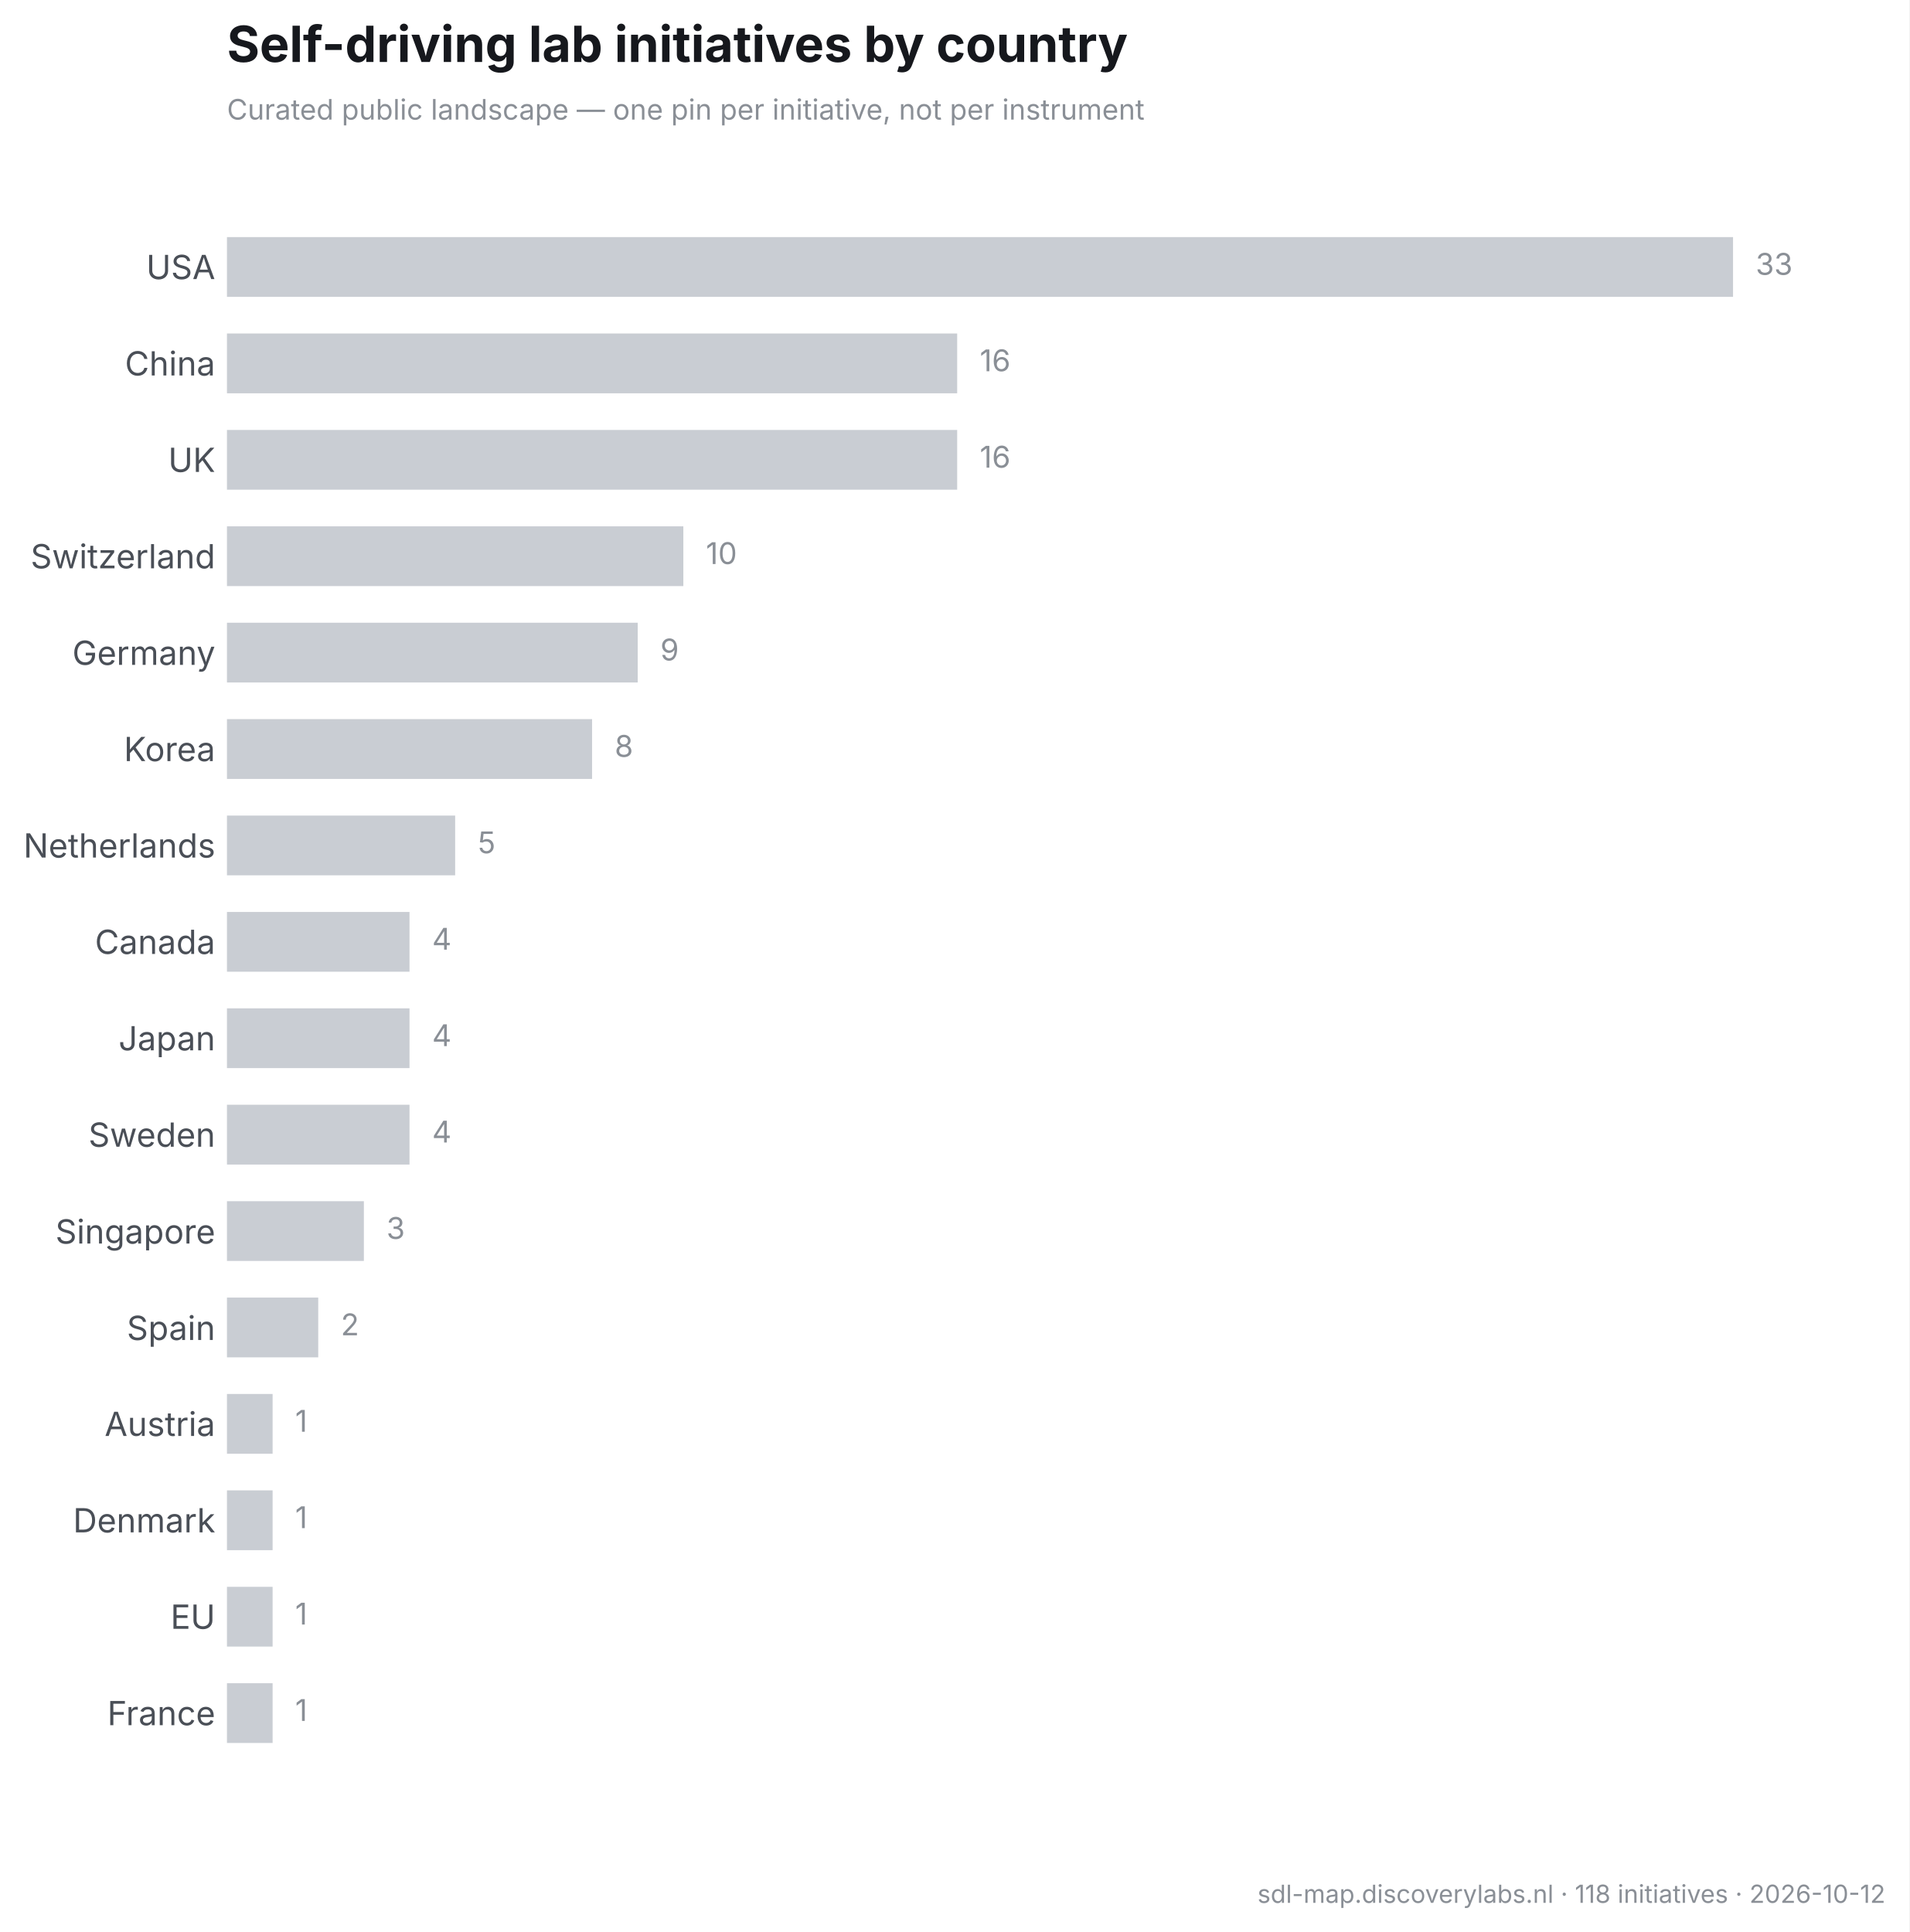
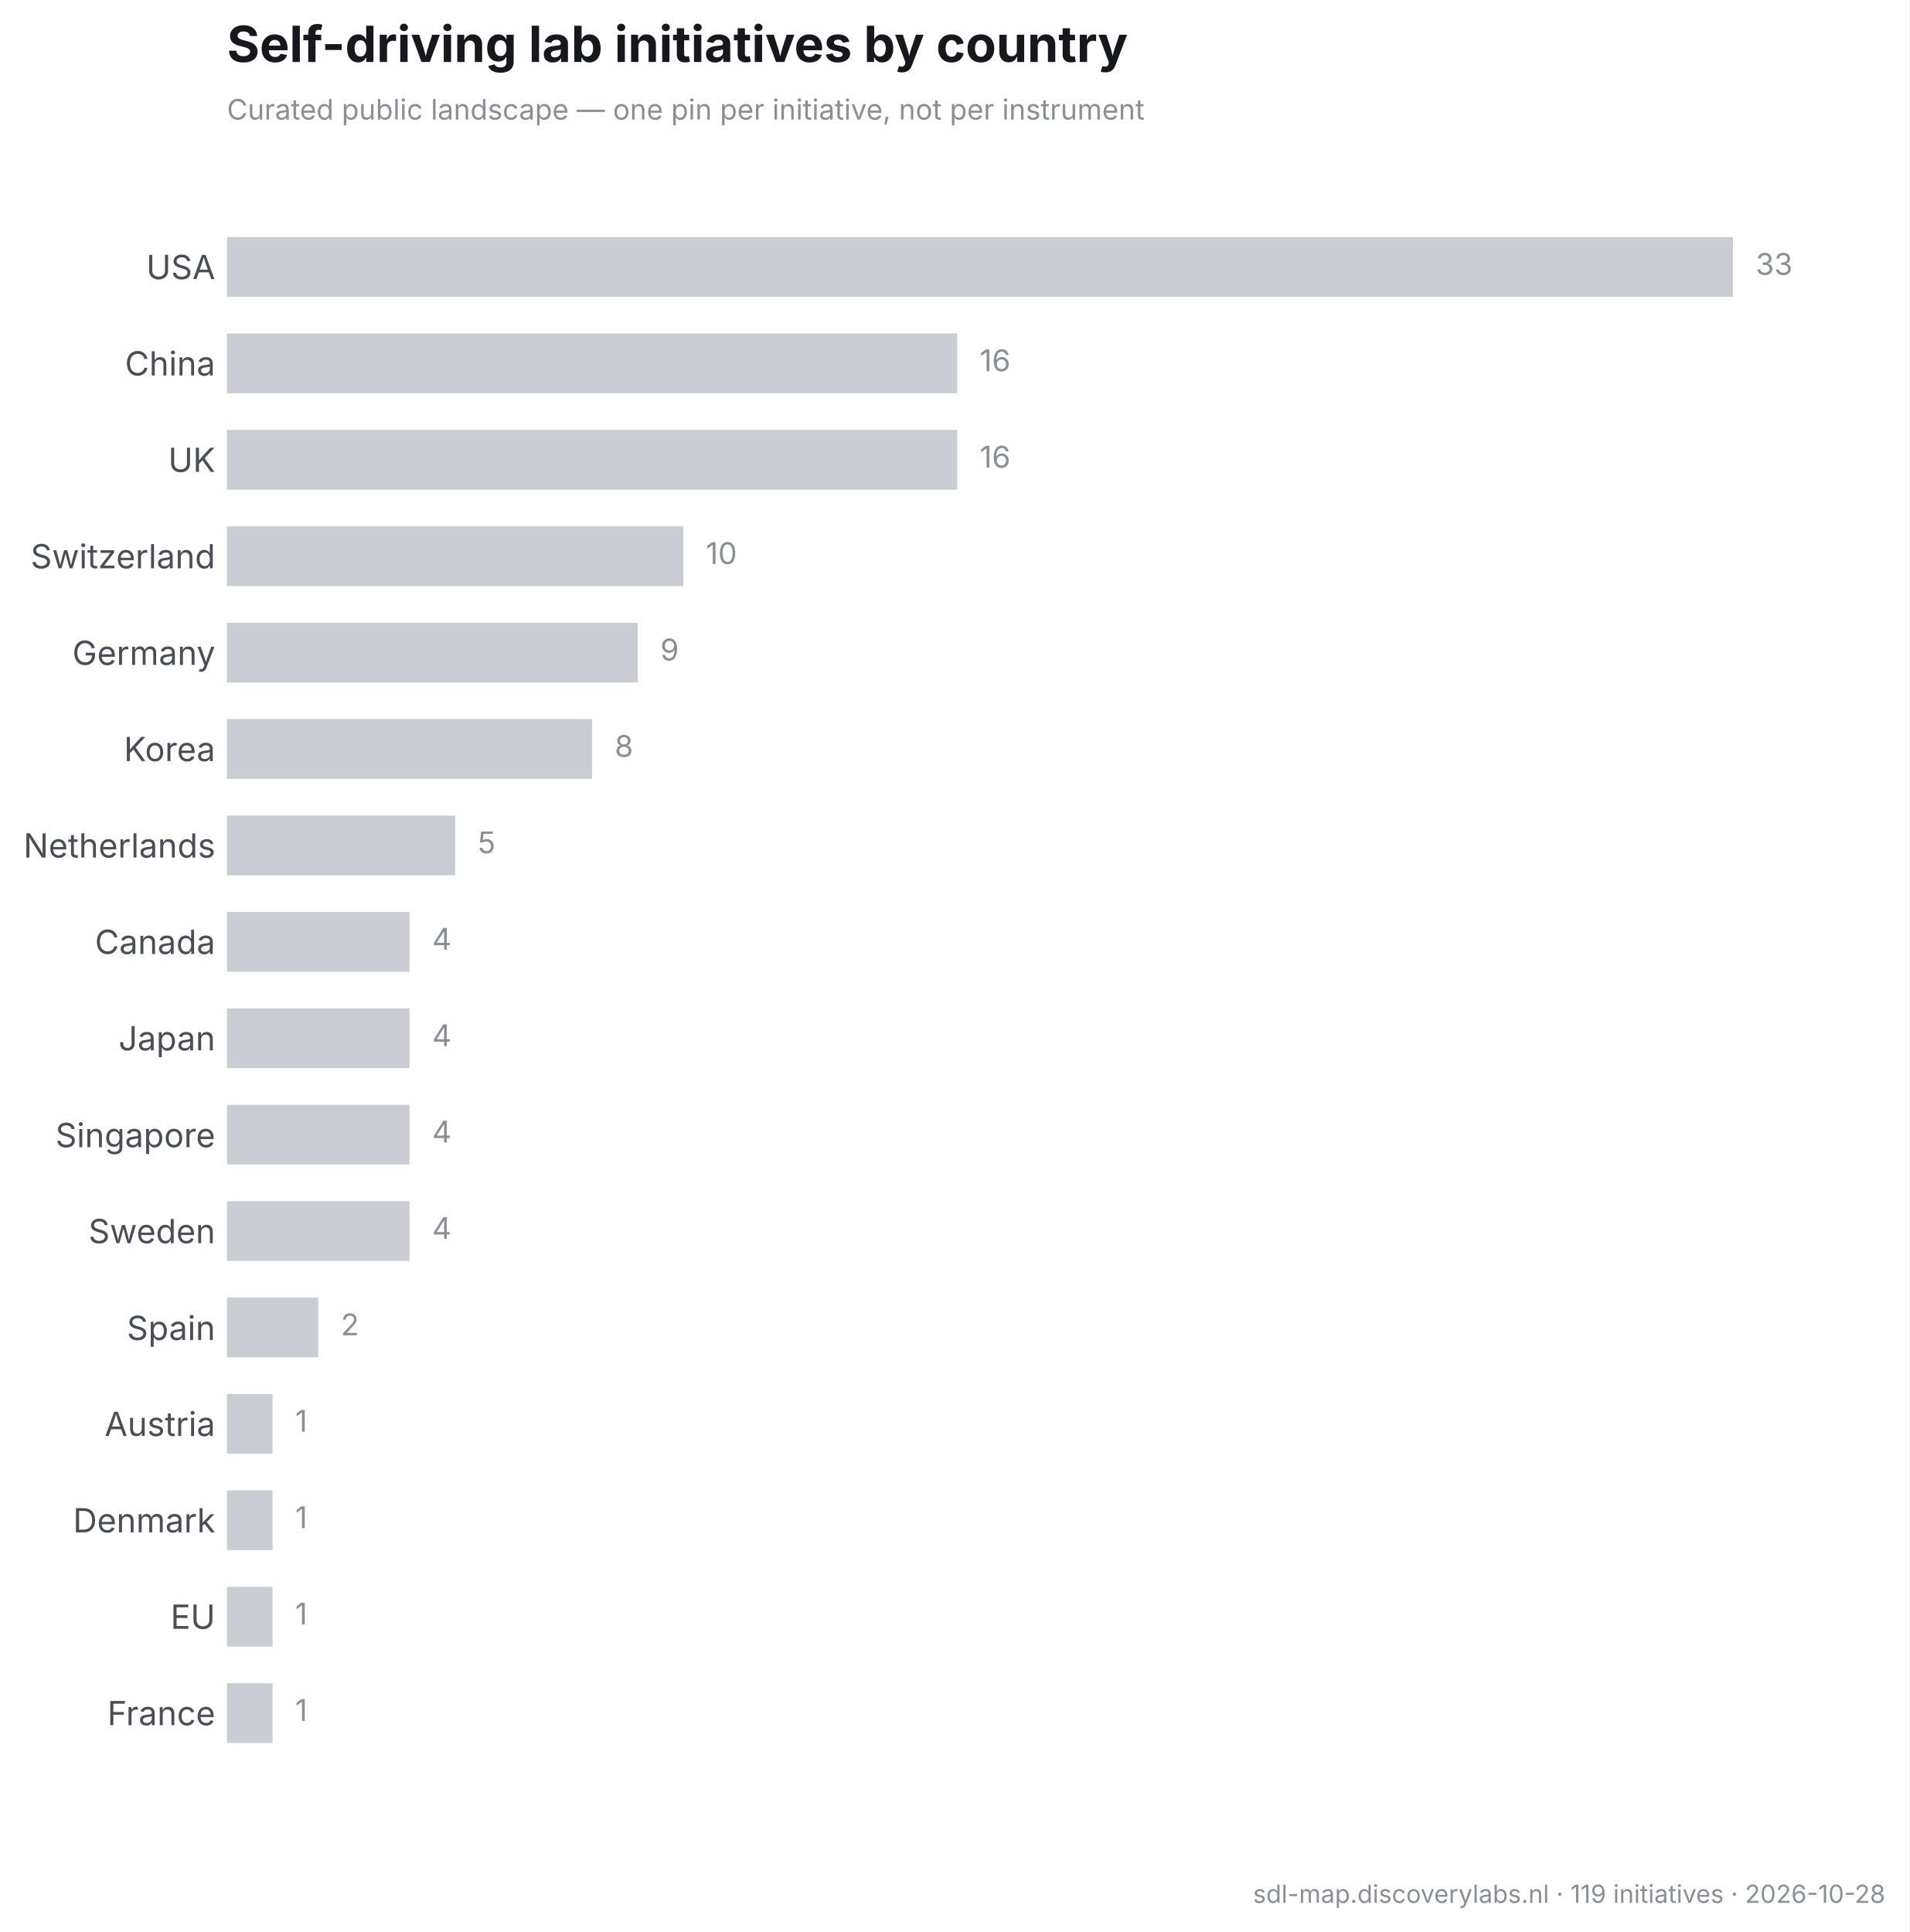
<svg xmlns="http://www.w3.org/2000/svg" width="573.639pt" height="580.576pt" viewBox="0 0 573.639 580.576" version="1.1">
  <defs>
    <style type="text/css">*{stroke-linejoin: round; stroke-linecap: butt}</style>
  </defs>
  <g id="figure_1">
    <g id="patch_1">
      <path d="M 0 580.576  L 573.639 580.576  L 573.639 0  L 0 0  z " style="fill: #ffffff" />
    </g>
    <g id="axes_1">
      <g id="patch_2">
        <path d="M 68.189 546.4  L 561.399 546.4  L 561.399 48.626  L 68.189 48.626  z " style="fill: #ffffff" />
      </g>
      <g id="matplotlib.axis_1" />
      <g id="matplotlib.axis_2">
        <g id="ytick_1">
          <g id="line2d_1" />
          <g id="text_1">
            <text style="font-size: 10px; font-family: 'Inter', 'Helvetica Neue', 'Arial', 'DejaVu Sans', 'Bitstream Vera Sans', 'Computer Modern Sans Serif', 'Lucida Grande', 'Verdana', 'Geneva', 'Lucid', 'Helvetica', 'Avant Garde', sans-serif; text-anchor: end; fill: #4a4f57" x="64.689" y="83.87" transform="rotate(-0 64.68906 83.8703)">USA</text>
          </g>
        </g>
        <g id="ytick_2">
          <g id="line2d_2" />
          <g id="text_2">
            <text style="font-size: 10px; font-family: 'Inter', 'Helvetica Neue', 'Arial', 'DejaVu Sans', 'Bitstream Vera Sans', 'Computer Modern Sans Serif', 'Lucida Grande', 'Verdana', 'Geneva', 'Lucid', 'Helvetica', 'Avant Garde', sans-serif; text-anchor: end; fill: #4a4f57" x="64.689" y="112.841" transform="rotate(-0 64.68906 112.841)">China</text>
          </g>
        </g>
        <g id="ytick_3">
          <g id="line2d_3" />
          <g id="text_3">
            <text style="font-size: 10px; font-family: 'Inter', 'Helvetica Neue', 'Arial', 'DejaVu Sans', 'Bitstream Vera Sans', 'Computer Modern Sans Serif', 'Lucida Grande', 'Verdana', 'Geneva', 'Lucid', 'Helvetica', 'Avant Garde', sans-serif; text-anchor: end; fill: #4a4f57" x="64.689" y="141.812" transform="rotate(-0 64.68906 141.8117)">UK</text>
          </g>
        </g>
        <g id="ytick_4">
          <g id="line2d_4" />
          <g id="text_4">
            <text style="font-size: 10px; font-family: 'Inter', 'Helvetica Neue', 'Arial', 'DejaVu Sans', 'Bitstream Vera Sans', 'Computer Modern Sans Serif', 'Lucida Grande', 'Verdana', 'Geneva', 'Lucid', 'Helvetica', 'Avant Garde', sans-serif; text-anchor: end; fill: #4a4f57" x="64.689" y="170.782" transform="rotate(-0 64.68906 170.7824)">Switzerland</text>
          </g>
        </g>
        <g id="ytick_5">
          <g id="line2d_5" />
          <g id="text_5">
            <text style="font-size: 10px; font-family: 'Inter', 'Helvetica Neue', 'Arial', 'DejaVu Sans', 'Bitstream Vera Sans', 'Computer Modern Sans Serif', 'Lucida Grande', 'Verdana', 'Geneva', 'Lucid', 'Helvetica', 'Avant Garde', sans-serif; text-anchor: end; fill: #4a4f57" x="64.689" y="199.802" transform="rotate(-0 64.68906 199.8023)">Germany</text>
          </g>
        </g>
        <g id="ytick_6">
          <g id="line2d_6" />
          <g id="text_6">
            <text style="font-size: 10px; font-family: 'Inter', 'Helvetica Neue', 'Arial', 'DejaVu Sans', 'Bitstream Vera Sans', 'Computer Modern Sans Serif', 'Lucida Grande', 'Verdana', 'Geneva', 'Lucid', 'Helvetica', 'Avant Garde', sans-serif; text-anchor: end; fill: #4a4f57" x="64.689" y="228.724" transform="rotate(-0 64.68906 228.7238)">Korea</text>
          </g>
        </g>
        <g id="ytick_7">
          <g id="line2d_7" />
          <g id="text_7">
            <text style="font-size: 10px; font-family: 'Inter', 'Helvetica Neue', 'Arial', 'DejaVu Sans', 'Bitstream Vera Sans', 'Computer Modern Sans Serif', 'Lucida Grande', 'Verdana', 'Geneva', 'Lucid', 'Helvetica', 'Avant Garde', sans-serif; text-anchor: end; fill: #4a4f57" x="64.689" y="257.694" transform="rotate(-0 64.68906 257.6944)">Netherlands</text>
          </g>
        </g>
        <g id="ytick_8">
          <g id="line2d_8" />
          <g id="text_8">
            <text style="font-size: 10px; font-family: 'Inter', 'Helvetica Neue', 'Arial', 'DejaVu Sans', 'Bitstream Vera Sans', 'Computer Modern Sans Serif', 'Lucida Grande', 'Verdana', 'Geneva', 'Lucid', 'Helvetica', 'Avant Garde', sans-serif; text-anchor: end; fill: #4a4f57" x="64.689" y="286.665" transform="rotate(-0 64.68906 286.6651)">Canada</text>
          </g>
        </g>
        <g id="ytick_9">
          <g id="line2d_9" />
          <g id="text_9">
            <text style="font-size: 10px; font-family: 'Inter', 'Helvetica Neue', 'Arial', 'DejaVu Sans', 'Bitstream Vera Sans', 'Computer Modern Sans Serif', 'Lucida Grande', 'Verdana', 'Geneva', 'Lucid', 'Helvetica', 'Avant Garde', sans-serif; text-anchor: end; fill: #4a4f57" x="64.689" y="315.636" transform="rotate(-0 64.68906 315.6358)">Japan</text>
          </g>
        </g>
        <g id="ytick_10">
          <g id="line2d_10" />
          <g id="text_10">
-             <text style="font-size: 10px; font-family: 'Inter', 'Helvetica Neue', 'Arial', 'DejaVu Sans', 'Bitstream Vera Sans', 'Computer Modern Sans Serif', 'Lucida Grande', 'Verdana', 'Geneva', 'Lucid', 'Helvetica', 'Avant Garde', sans-serif; text-anchor: end; fill: #4a4f57" x="64.689" y="344.607" transform="rotate(-0 64.68906 344.6065)">Sweden</text>
+             <text style="font-size: 10px; font-family: 'Inter', 'Helvetica Neue', 'Arial', 'DejaVu Sans', 'Bitstream Vera Sans', 'Computer Modern Sans Serif', 'Lucida Grande', 'Verdana', 'Geneva', 'Lucid', 'Helvetica', 'Avant Garde', sans-serif; text-anchor: end; fill: #4a4f57" x="64.689" y="344.726" transform="rotate(-0 64.68906 344.726)">Singapore</text>
          </g>
        </g>
        <g id="ytick_11">
          <g id="line2d_11" />
          <g id="text_11">
-             <text style="font-size: 10px; font-family: 'Inter', 'Helvetica Neue', 'Arial', 'DejaVu Sans', 'Bitstream Vera Sans', 'Computer Modern Sans Serif', 'Lucida Grande', 'Verdana', 'Geneva', 'Lucid', 'Helvetica', 'Avant Garde', sans-serif; text-anchor: end; fill: #4a4f57" x="64.689" y="373.697" transform="rotate(-0 64.68906 373.6967)">Singapore</text>
+             <text style="font-size: 10px; font-family: 'Inter', 'Helvetica Neue', 'Arial', 'DejaVu Sans', 'Bitstream Vera Sans', 'Computer Modern Sans Serif', 'Lucida Grande', 'Verdana', 'Geneva', 'Lucid', 'Helvetica', 'Avant Garde', sans-serif; text-anchor: end; fill: #4a4f57" x="64.689" y="373.577" transform="rotate(-0 64.68906 373.5772)">Sweden</text>
          </g>
        </g>
        <g id="ytick_12">
          <g id="line2d_12" />
          <g id="text_12">
            <text style="font-size: 10px; font-family: 'Inter', 'Helvetica Neue', 'Arial', 'DejaVu Sans', 'Bitstream Vera Sans', 'Computer Modern Sans Serif', 'Lucida Grande', 'Verdana', 'Geneva', 'Lucid', 'Helvetica', 'Avant Garde', sans-serif; text-anchor: end; fill: #4a4f57" x="64.689" y="402.667" transform="rotate(-0 64.68906 402.6674)">Spain</text>
          </g>
        </g>
        <g id="ytick_13">
          <g id="line2d_13" />
          <g id="text_13">
            <text style="font-size: 10px; font-family: 'Inter', 'Helvetica Neue', 'Arial', 'DejaVu Sans', 'Bitstream Vera Sans', 'Computer Modern Sans Serif', 'Lucida Grande', 'Verdana', 'Geneva', 'Lucid', 'Helvetica', 'Avant Garde', sans-serif; text-anchor: end; fill: #4a4f57" x="64.689" y="431.519" transform="rotate(-0 64.68906 431.5186)">Austria</text>
          </g>
        </g>
        <g id="ytick_14">
          <g id="line2d_14" />
          <g id="text_14">
            <text style="font-size: 10px; font-family: 'Inter', 'Helvetica Neue', 'Arial', 'DejaVu Sans', 'Bitstream Vera Sans', 'Computer Modern Sans Serif', 'Lucida Grande', 'Verdana', 'Geneva', 'Lucid', 'Helvetica', 'Avant Garde', sans-serif; text-anchor: end; fill: #4a4f57" x="64.689" y="460.489" transform="rotate(-0 64.68906 460.4893)">Denmark</text>
          </g>
        </g>
        <g id="ytick_15">
          <g id="line2d_15" />
          <g id="text_15">
            <text style="font-size: 10px; font-family: 'Inter', 'Helvetica Neue', 'Arial', 'DejaVu Sans', 'Bitstream Vera Sans', 'Computer Modern Sans Serif', 'Lucida Grande', 'Verdana', 'Geneva', 'Lucid', 'Helvetica', 'Avant Garde', sans-serif; text-anchor: end; fill: #4a4f57" x="64.689" y="489.46" transform="rotate(-0 64.68906 489.46)">EU</text>
          </g>
        </g>
        <g id="ytick_16">
          <g id="line2d_16" />
          <g id="text_16">
            <text style="font-size: 10px; font-family: 'Inter', 'Helvetica Neue', 'Arial', 'DejaVu Sans', 'Bitstream Vera Sans', 'Computer Modern Sans Serif', 'Lucida Grande', 'Verdana', 'Geneva', 'Lucid', 'Helvetica', 'Avant Garde', sans-serif; text-anchor: end; fill: #4a4f57" x="64.689" y="518.431" transform="rotate(-0 64.68906 518.4307)">France</text>
          </g>
        </g>
      </g>
      <g id="patch_3">
-         <path d="M 68.189 71.252  L 520.675 71.252  L 520.675 89.214  L 68.189 89.214  z " clip-path="url(#p2130821c2c)" style="fill: #c9cdd3" />
+         <path d="M 68.189 71.252  L 520.675 71.252  L 520.675 89.214  L 68.189 89.214  z " clip-path="url(#pbccdebaec8)" style="fill: #c9cdd3" />
      </g>
      <g id="patch_4">
-         <path d="M 68.189 100.223  L 287.576 100.223  L 287.576 118.184  L 68.189 118.184  z " clip-path="url(#p2130821c2c)" style="fill: #c9cdd3" />
+         <path d="M 68.189 100.223  L 287.576 100.223  L 287.576 118.184  L 68.189 118.184  z " clip-path="url(#pbccdebaec8)" style="fill: #c9cdd3" />
      </g>
      <g id="patch_5">
-         <path d="M 68.189 129.193  L 287.576 129.193  L 287.576 147.155  L 68.189 147.155  z " clip-path="url(#p2130821c2c)" style="fill: #c9cdd3" />
+         <path d="M 68.189 129.193  L 287.576 129.193  L 287.576 147.155  L 68.189 147.155  z " clip-path="url(#pbccdebaec8)" style="fill: #c9cdd3" />
      </g>
      <g id="patch_6">
-         <path d="M 68.189 158.164  L 205.306 158.164  L 205.306 176.126  L 68.189 176.126  z " clip-path="url(#p2130821c2c)" style="fill: #c9cdd3" />
+         <path d="M 68.189 158.164  L 205.306 158.164  L 205.306 176.126  L 68.189 176.126  z " clip-path="url(#pbccdebaec8)" style="fill: #c9cdd3" />
      </g>
      <g id="patch_7">
-         <path d="M 68.189 187.135  L 191.594 187.135  L 191.594 205.096  L 68.189 205.096  z " clip-path="url(#p2130821c2c)" style="fill: #c9cdd3" />
+         <path d="M 68.189 187.135  L 191.594 187.135  L 191.594 205.096  L 68.189 205.096  z " clip-path="url(#pbccdebaec8)" style="fill: #c9cdd3" />
      </g>
      <g id="patch_8">
-         <path d="M 68.189 216.105  L 177.883 216.105  L 177.883 234.067  L 68.189 234.067  z " clip-path="url(#p2130821c2c)" style="fill: #c9cdd3" />
+         <path d="M 68.189 216.105  L 177.883 216.105  L 177.883 234.067  L 68.189 234.067  z " clip-path="url(#pbccdebaec8)" style="fill: #c9cdd3" />
      </g>
      <g id="patch_9">
-         <path d="M 68.189 245.076  L 136.748 245.076  L 136.748 263.038  L 68.189 263.038  z " clip-path="url(#p2130821c2c)" style="fill: #c9cdd3" />
+         <path d="M 68.189 245.076  L 136.748 245.076  L 136.748 263.038  L 68.189 263.038  z " clip-path="url(#pbccdebaec8)" style="fill: #c9cdd3" />
      </g>
      <g id="patch_10">
-         <path d="M 68.189 274.047  L 123.036 274.047  L 123.036 292.009  L 68.189 292.009  z " clip-path="url(#p2130821c2c)" style="fill: #c9cdd3" />
+         <path d="M 68.189 274.047  L 123.036 274.047  L 123.036 292.009  L 68.189 292.009  z " clip-path="url(#pbccdebaec8)" style="fill: #c9cdd3" />
      </g>
      <g id="patch_11">
-         <path d="M 68.189 303.017  L 123.036 303.017  L 123.036 320.979  L 68.189 320.979  z " clip-path="url(#p2130821c2c)" style="fill: #c9cdd3" />
+         <path d="M 68.189 303.017  L 123.036 303.017  L 123.036 320.979  L 68.189 320.979  z " clip-path="url(#pbccdebaec8)" style="fill: #c9cdd3" />
      </g>
      <g id="patch_12">
-         <path d="M 68.189 331.988  L 123.036 331.988  L 123.036 349.95  L 68.189 349.95  z " clip-path="url(#p2130821c2c)" style="fill: #c9cdd3" />
+         <path d="M 68.189 331.988  L 123.036 331.988  L 123.036 349.95  L 68.189 349.95  z " clip-path="url(#pbccdebaec8)" style="fill: #c9cdd3" />
      </g>
      <g id="patch_13">
-         <path d="M 68.189 360.959  L 109.324 360.959  L 109.324 378.921  L 68.189 378.921  z " clip-path="url(#p2130821c2c)" style="fill: #c9cdd3" />
+         <path d="M 68.189 360.959  L 123.036 360.959  L 123.036 378.921  L 68.189 378.921  z " clip-path="url(#pbccdebaec8)" style="fill: #c9cdd3" />
      </g>
      <g id="patch_14">
-         <path d="M 68.189 389.929  L 95.612 389.929  L 95.612 407.891  L 68.189 407.891  z " clip-path="url(#p2130821c2c)" style="fill: #c9cdd3" />
+         <path d="M 68.189 389.929  L 95.612 389.929  L 95.612 407.891  L 68.189 407.891  z " clip-path="url(#pbccdebaec8)" style="fill: #c9cdd3" />
      </g>
      <g id="patch_15">
-         <path d="M 68.189 418.9  L 81.901 418.9  L 81.901 436.862  L 68.189 436.862  z " clip-path="url(#p2130821c2c)" style="fill: #c9cdd3" />
+         <path d="M 68.189 418.9  L 81.901 418.9  L 81.901 436.862  L 68.189 436.862  z " clip-path="url(#pbccdebaec8)" style="fill: #c9cdd3" />
      </g>
      <g id="patch_16">
-         <path d="M 68.189 447.871  L 81.901 447.871  L 81.901 465.833  L 68.189 465.833  z " clip-path="url(#p2130821c2c)" style="fill: #c9cdd3" />
+         <path d="M 68.189 447.871  L 81.901 447.871  L 81.901 465.833  L 68.189 465.833  z " clip-path="url(#pbccdebaec8)" style="fill: #c9cdd3" />
      </g>
      <g id="patch_17">
-         <path d="M 68.189 476.842  L 81.901 476.842  L 81.901 494.803  L 68.189 494.803  z " clip-path="url(#p2130821c2c)" style="fill: #c9cdd3" />
+         <path d="M 68.189 476.842  L 81.901 476.842  L 81.901 494.803  L 68.189 494.803  z " clip-path="url(#pbccdebaec8)" style="fill: #c9cdd3" />
      </g>
      <g id="patch_18">
-         <path d="M 68.189 505.812  L 81.901 505.812  L 81.901 523.774  L 68.189 523.774  z " clip-path="url(#p2130821c2c)" style="fill: #c9cdd3" />
+         <path d="M 68.189 505.812  L 81.901 505.812  L 81.901 523.774  L 68.189 523.774  z " clip-path="url(#pbccdebaec8)" style="fill: #c9cdd3" />
      </g>
      <g id="text_17">
        <text style="font-size: 9px; font-family: 'Inter', 'Helvetica Neue', 'Arial', 'DejaVu Sans', 'Bitstream Vera Sans', 'Computer Modern Sans Serif', 'Lucida Grande', 'Verdana', 'Geneva', 'Lucid', 'Helvetica', 'Avant Garde', sans-serif; text-anchor: start; fill: #8a8f96" x="527.463" y="82.588" transform="rotate(-0 527.4626 82.58827)">33</text>
      </g>
      <g id="text_18">
        <text style="font-size: 9px; font-family: 'Inter', 'Helvetica Neue', 'Arial', 'DejaVu Sans', 'Bitstream Vera Sans', 'Computer Modern Sans Serif', 'Lucida Grande', 'Verdana', 'Geneva', 'Lucid', 'Helvetica', 'Avant Garde', sans-serif; text-anchor: start; fill: #8a8f96" x="294.364" y="111.559" transform="rotate(-0 294.3636 111.559)">16</text>
      </g>
      <g id="text_19">
        <text style="font-size: 9px; font-family: 'Inter', 'Helvetica Neue', 'Arial', 'DejaVu Sans', 'Bitstream Vera Sans', 'Computer Modern Sans Serif', 'Lucida Grande', 'Verdana', 'Geneva', 'Lucid', 'Helvetica', 'Avant Garde', sans-serif; text-anchor: start; fill: #8a8f96" x="294.364" y="140.53" transform="rotate(-0 294.3636 140.5297)">16</text>
      </g>
      <g id="text_20">
        <text style="font-size: 9px; font-family: 'Inter', 'Helvetica Neue', 'Arial', 'DejaVu Sans', 'Bitstream Vera Sans', 'Computer Modern Sans Serif', 'Lucida Grande', 'Verdana', 'Geneva', 'Lucid', 'Helvetica', 'Avant Garde', sans-serif; text-anchor: start; fill: #8a8f96" x="212.093" y="169.5" transform="rotate(-0 212.0934 169.5003)">10</text>
      </g>
      <g id="text_21">
        <text style="font-size: 9px; font-family: 'Inter', 'Helvetica Neue', 'Arial', 'DejaVu Sans', 'Bitstream Vera Sans', 'Computer Modern Sans Serif', 'Lucida Grande', 'Verdana', 'Geneva', 'Lucid', 'Helvetica', 'Avant Garde', sans-serif; text-anchor: start; fill: #8a8f96" x="198.382" y="198.471" transform="rotate(-0 198.3817 198.471)">9</text>
      </g>
      <g id="text_22">
        <text style="font-size: 9px; font-family: 'Inter', 'Helvetica Neue', 'Arial', 'DejaVu Sans', 'Bitstream Vera Sans', 'Computer Modern Sans Serif', 'Lucida Grande', 'Verdana', 'Geneva', 'Lucid', 'Helvetica', 'Avant Garde', sans-serif; text-anchor: start; fill: #8a8f96" x="184.67" y="227.442" transform="rotate(-0 184.67 227.4417)">8</text>
      </g>
      <g id="text_23">
        <text style="font-size: 9px; font-family: 'Inter', 'Helvetica Neue', 'Arial', 'DejaVu Sans', 'Bitstream Vera Sans', 'Computer Modern Sans Serif', 'Lucida Grande', 'Verdana', 'Geneva', 'Lucid', 'Helvetica', 'Avant Garde', sans-serif; text-anchor: start; fill: #8a8f96" x="143.535" y="256.412" transform="rotate(-0 143.5349 256.4124)">5</text>
      </g>
      <g id="text_24">
        <text style="font-size: 9px; font-family: 'Inter', 'Helvetica Neue', 'Arial', 'DejaVu Sans', 'Bitstream Vera Sans', 'Computer Modern Sans Serif', 'Lucida Grande', 'Verdana', 'Geneva', 'Lucid', 'Helvetica', 'Avant Garde', sans-serif; text-anchor: start; fill: #8a8f96" x="129.823" y="285.383" transform="rotate(-0 129.8232 285.3831)">4</text>
      </g>
      <g id="text_25">
        <text style="font-size: 9px; font-family: 'Inter', 'Helvetica Neue', 'Arial', 'DejaVu Sans', 'Bitstream Vera Sans', 'Computer Modern Sans Serif', 'Lucida Grande', 'Verdana', 'Geneva', 'Lucid', 'Helvetica', 'Avant Garde', sans-serif; text-anchor: start; fill: #8a8f96" x="129.823" y="314.354" transform="rotate(-0 129.8232 314.3538)">4</text>
      </g>
      <g id="text_26">
        <text style="font-size: 9px; font-family: 'Inter', 'Helvetica Neue', 'Arial', 'DejaVu Sans', 'Bitstream Vera Sans', 'Computer Modern Sans Serif', 'Lucida Grande', 'Verdana', 'Geneva', 'Lucid', 'Helvetica', 'Avant Garde', sans-serif; text-anchor: start; fill: #8a8f96" x="129.823" y="343.324" transform="rotate(-0 129.8232 343.3245)">4</text>
      </g>
      <g id="text_27">
-         <text style="font-size: 9px; font-family: 'Inter', 'Helvetica Neue', 'Arial', 'DejaVu Sans', 'Bitstream Vera Sans', 'Computer Modern Sans Serif', 'Lucida Grande', 'Verdana', 'Geneva', 'Lucid', 'Helvetica', 'Avant Garde', sans-serif; text-anchor: start; fill: #8a8f96" x="116.111" y="372.295" transform="rotate(-0 116.1115 372.2952)">3</text>
+         <text style="font-size: 9px; font-family: 'Inter', 'Helvetica Neue', 'Arial', 'DejaVu Sans', 'Bitstream Vera Sans', 'Computer Modern Sans Serif', 'Lucida Grande', 'Verdana', 'Geneva', 'Lucid', 'Helvetica', 'Avant Garde', sans-serif; text-anchor: start; fill: #8a8f96" x="129.823" y="372.295" transform="rotate(-0 129.8232 372.2952)">4</text>
      </g>
      <g id="text_28">
        <text style="font-size: 9px; font-family: 'Inter', 'Helvetica Neue', 'Arial', 'DejaVu Sans', 'Bitstream Vera Sans', 'Computer Modern Sans Serif', 'Lucida Grande', 'Verdana', 'Geneva', 'Lucid', 'Helvetica', 'Avant Garde', sans-serif; text-anchor: start; fill: #8a8f96" x="102.4" y="401.266" transform="rotate(-0 102.3998 401.2659)">2</text>
      </g>
      <g id="text_29">
        <text style="font-size: 9px; font-family: 'Inter', 'Helvetica Neue', 'Arial', 'DejaVu Sans', 'Bitstream Vera Sans', 'Computer Modern Sans Serif', 'Lucida Grande', 'Verdana', 'Geneva', 'Lucid', 'Helvetica', 'Avant Garde', sans-serif; text-anchor: start; fill: #8a8f96" x="88.688" y="430.237" transform="rotate(-0 88.68806 430.2366)">1</text>
      </g>
      <g id="text_30">
        <text style="font-size: 9px; font-family: 'Inter', 'Helvetica Neue', 'Arial', 'DejaVu Sans', 'Bitstream Vera Sans', 'Computer Modern Sans Serif', 'Lucida Grande', 'Verdana', 'Geneva', 'Lucid', 'Helvetica', 'Avant Garde', sans-serif; text-anchor: start; fill: #8a8f96" x="88.688" y="459.207" transform="rotate(-0 88.68806 459.2072)">1</text>
      </g>
      <g id="text_31">
        <text style="font-size: 9px; font-family: 'Inter', 'Helvetica Neue', 'Arial', 'DejaVu Sans', 'Bitstream Vera Sans', 'Computer Modern Sans Serif', 'Lucida Grande', 'Verdana', 'Geneva', 'Lucid', 'Helvetica', 'Avant Garde', sans-serif; text-anchor: start; fill: #8a8f96" x="88.688" y="488.178" transform="rotate(-0 88.68806 488.1779)">1</text>
      </g>
      <g id="text_32">
        <text style="font-size: 9px; font-family: 'Inter', 'Helvetica Neue', 'Arial', 'DejaVu Sans', 'Bitstream Vera Sans', 'Computer Modern Sans Serif', 'Lucida Grande', 'Verdana', 'Geneva', 'Lucid', 'Helvetica', 'Avant Garde', sans-serif; text-anchor: start; fill: #8a8f96" x="88.688" y="517.149" transform="rotate(-0 88.68806 517.1486)">1</text>
      </g>
      <g id="text_33">
        <text style="font-size: 8.5px; font-family: 'Inter', 'Helvetica Neue', 'Arial', 'DejaVu Sans', 'Bitstream Vera Sans', 'Computer Modern Sans Serif', 'Lucida Grande', 'Verdana', 'Geneva', 'Lucid', 'Helvetica', 'Avant Garde', sans-serif; text-anchor: start; fill: #8a8f96" x="68.189" y="35.94" transform="rotate(-0 68.18906 35.94021)">Curated public landscape — one pin per initiative, not per instrument</text>
      </g>
      <g id="text_34">
        <text style="font-weight: 650; font-size: 15px; font-family: 'Inter', 'Helvetica Neue', 'Arial', 'DejaVu Sans', 'Bitstream Vera Sans', 'Computer Modern Sans Serif', 'Lucida Grande', 'Verdana', 'Geneva', 'Lucid', 'Helvetica', 'Avant Garde', sans-serif; text-anchor: start; fill: #16181d" x="68.189" y="18.626" transform="rotate(-0 68.18906 18.62578)">Self-driving lab initiatives by country</text>
      </g>
    </g>
    <g id="text_35">
-       <text style="font-size: 7.5px; font-family: 'Inter', 'Helvetica Neue', 'Arial', 'DejaVu Sans', 'Bitstream Vera Sans', 'Computer Modern Sans Serif', 'Lucida Grande', 'Verdana', 'Geneva', 'Lucid', 'Helvetica', 'Avant Garde', sans-serif; text-anchor: end; fill: #8a8f96" x="566.439" y="571.816" transform="rotate(-0 566.4391 571.8162)">sdl-map.discoverylabs.nl · 118 initiatives · 2026-10-12</text>
+       <text style="font-size: 7.5px; font-family: 'Inter', 'Helvetica Neue', 'Arial', 'DejaVu Sans', 'Bitstream Vera Sans', 'Computer Modern Sans Serif', 'Lucida Grande', 'Verdana', 'Geneva', 'Lucid', 'Helvetica', 'Avant Garde', sans-serif; text-anchor: end; fill: #8a8f96" x="566.439" y="571.816" transform="rotate(-0 566.4391 571.8162)">sdl-map.discoverylabs.nl · 119 initiatives · 2026-10-28</text>
    </g>
  </g>
  <defs>
-     <clipPath id="p2130821c2c">
+     <clipPath id="pbccdebaec8">
      <rect x="68.189" y="48.626" width="493.21" height="497.774" />
    </clipPath>
  </defs>
</svg>
